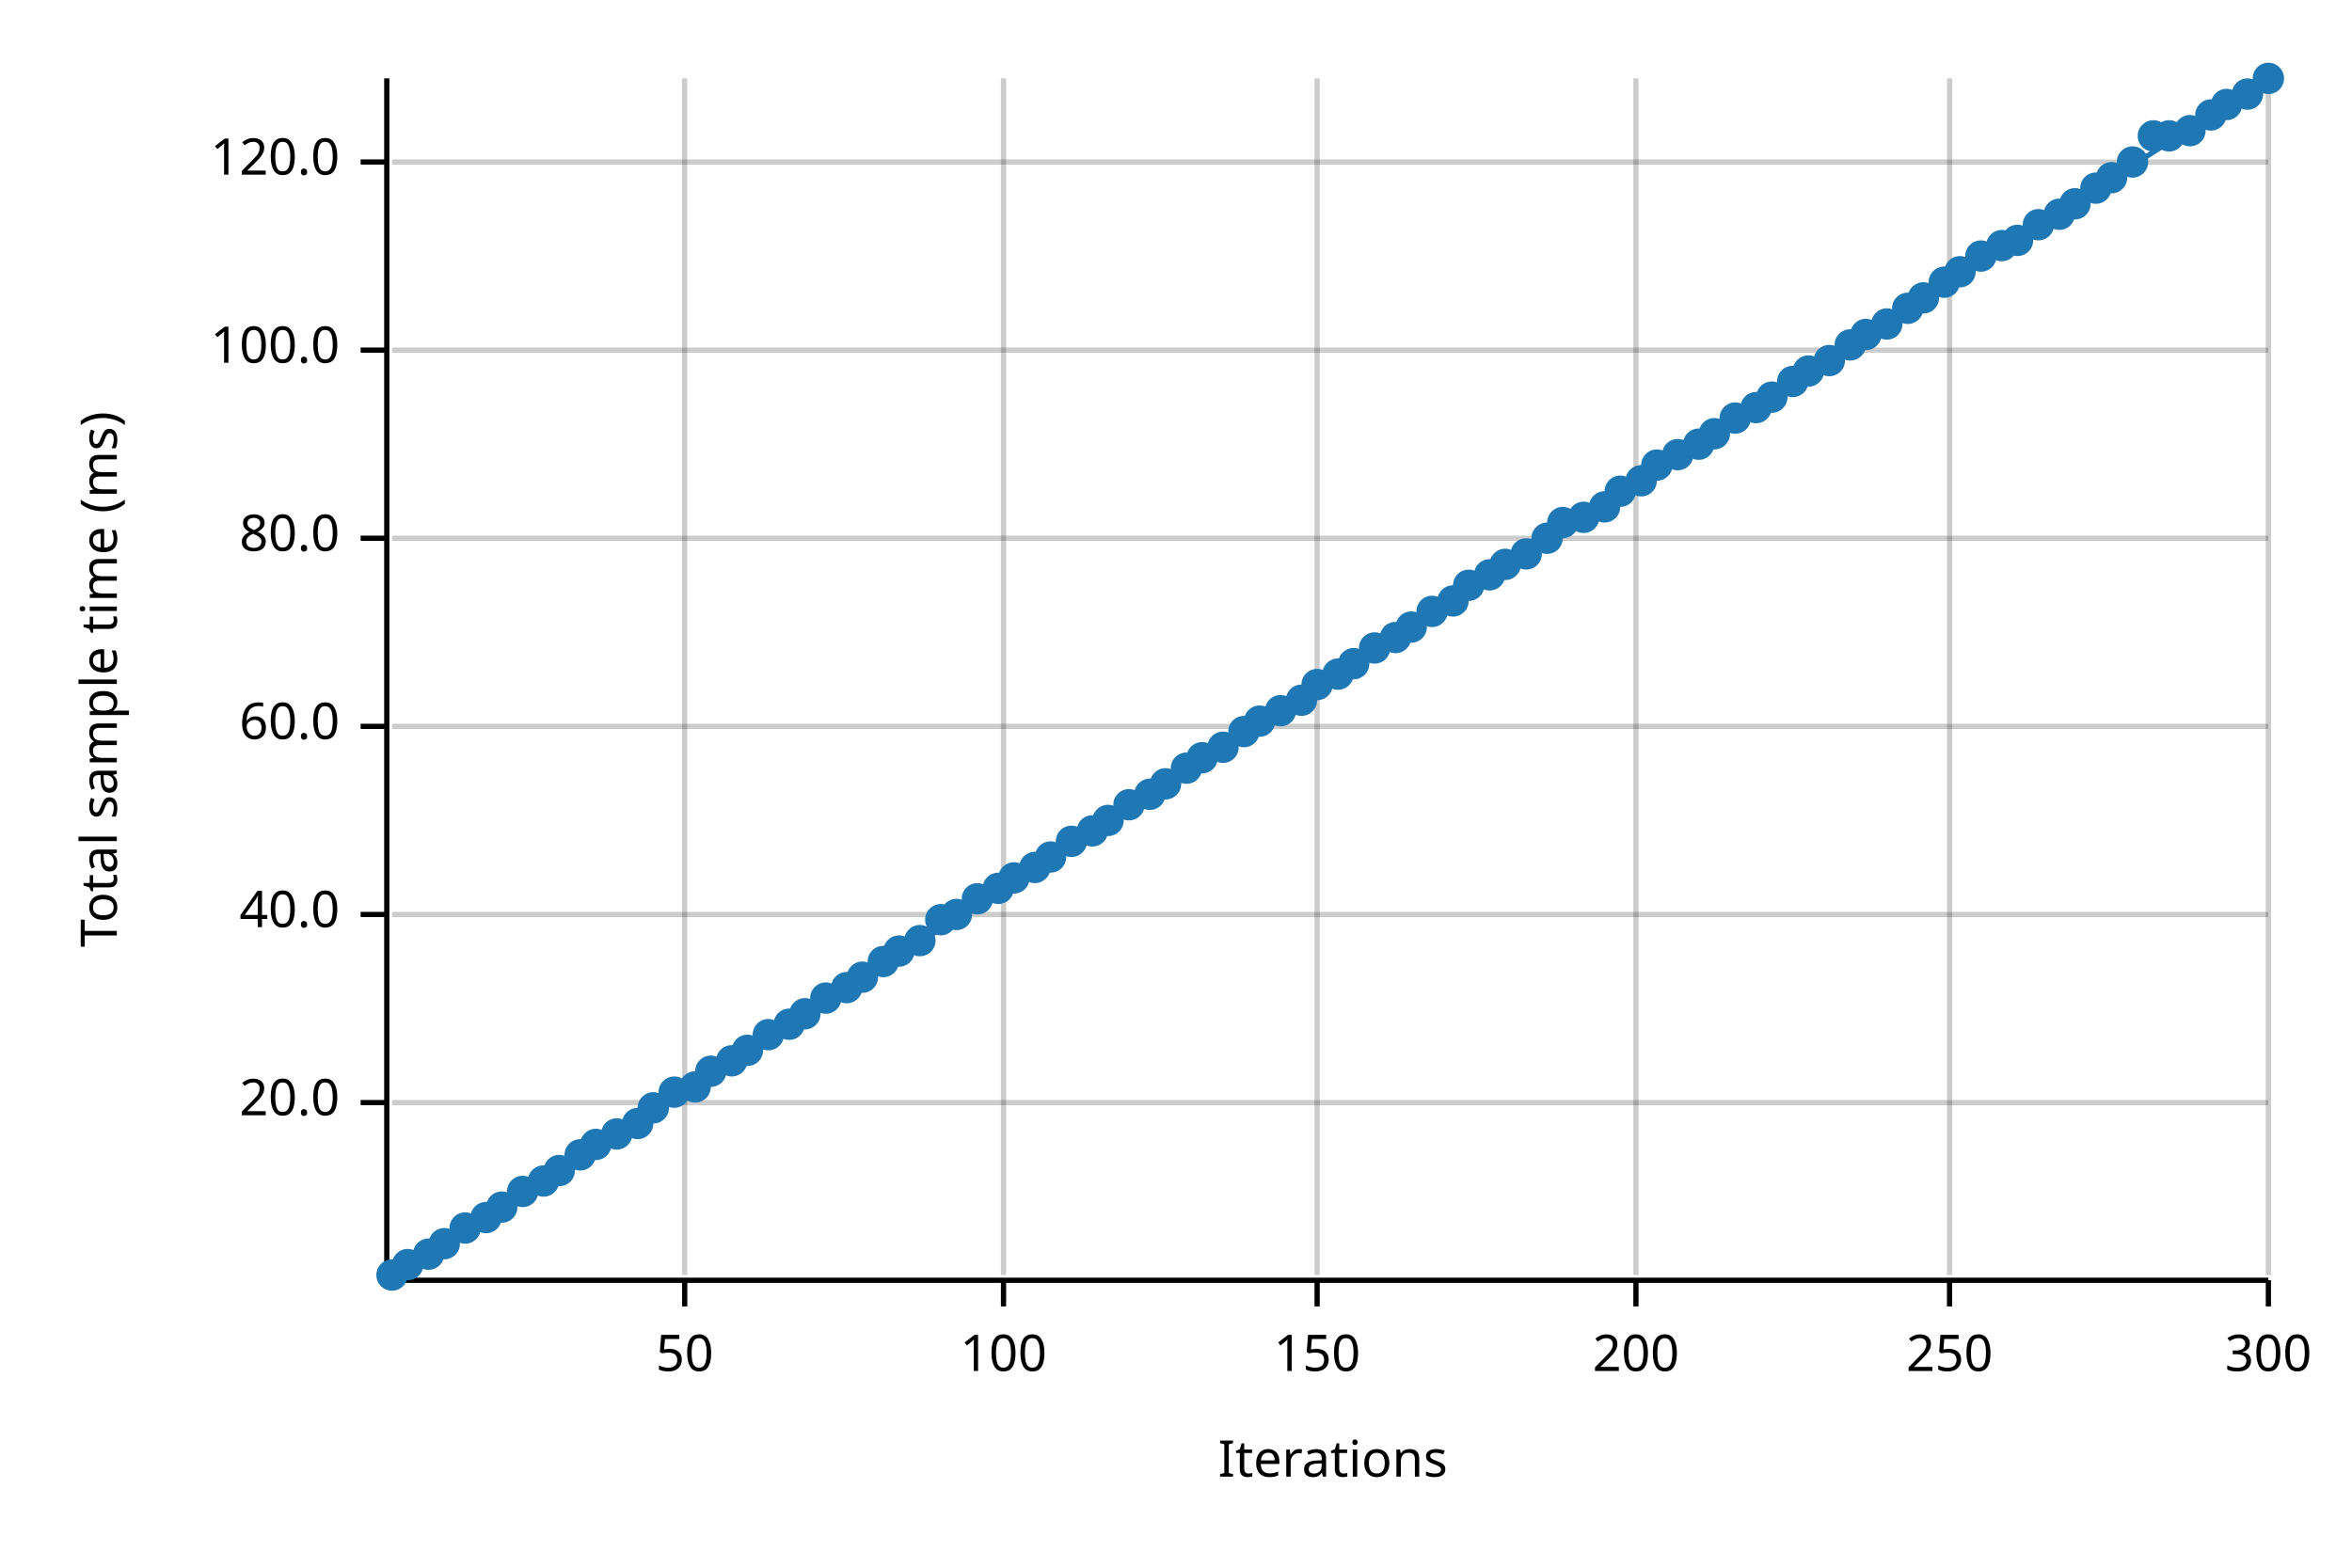
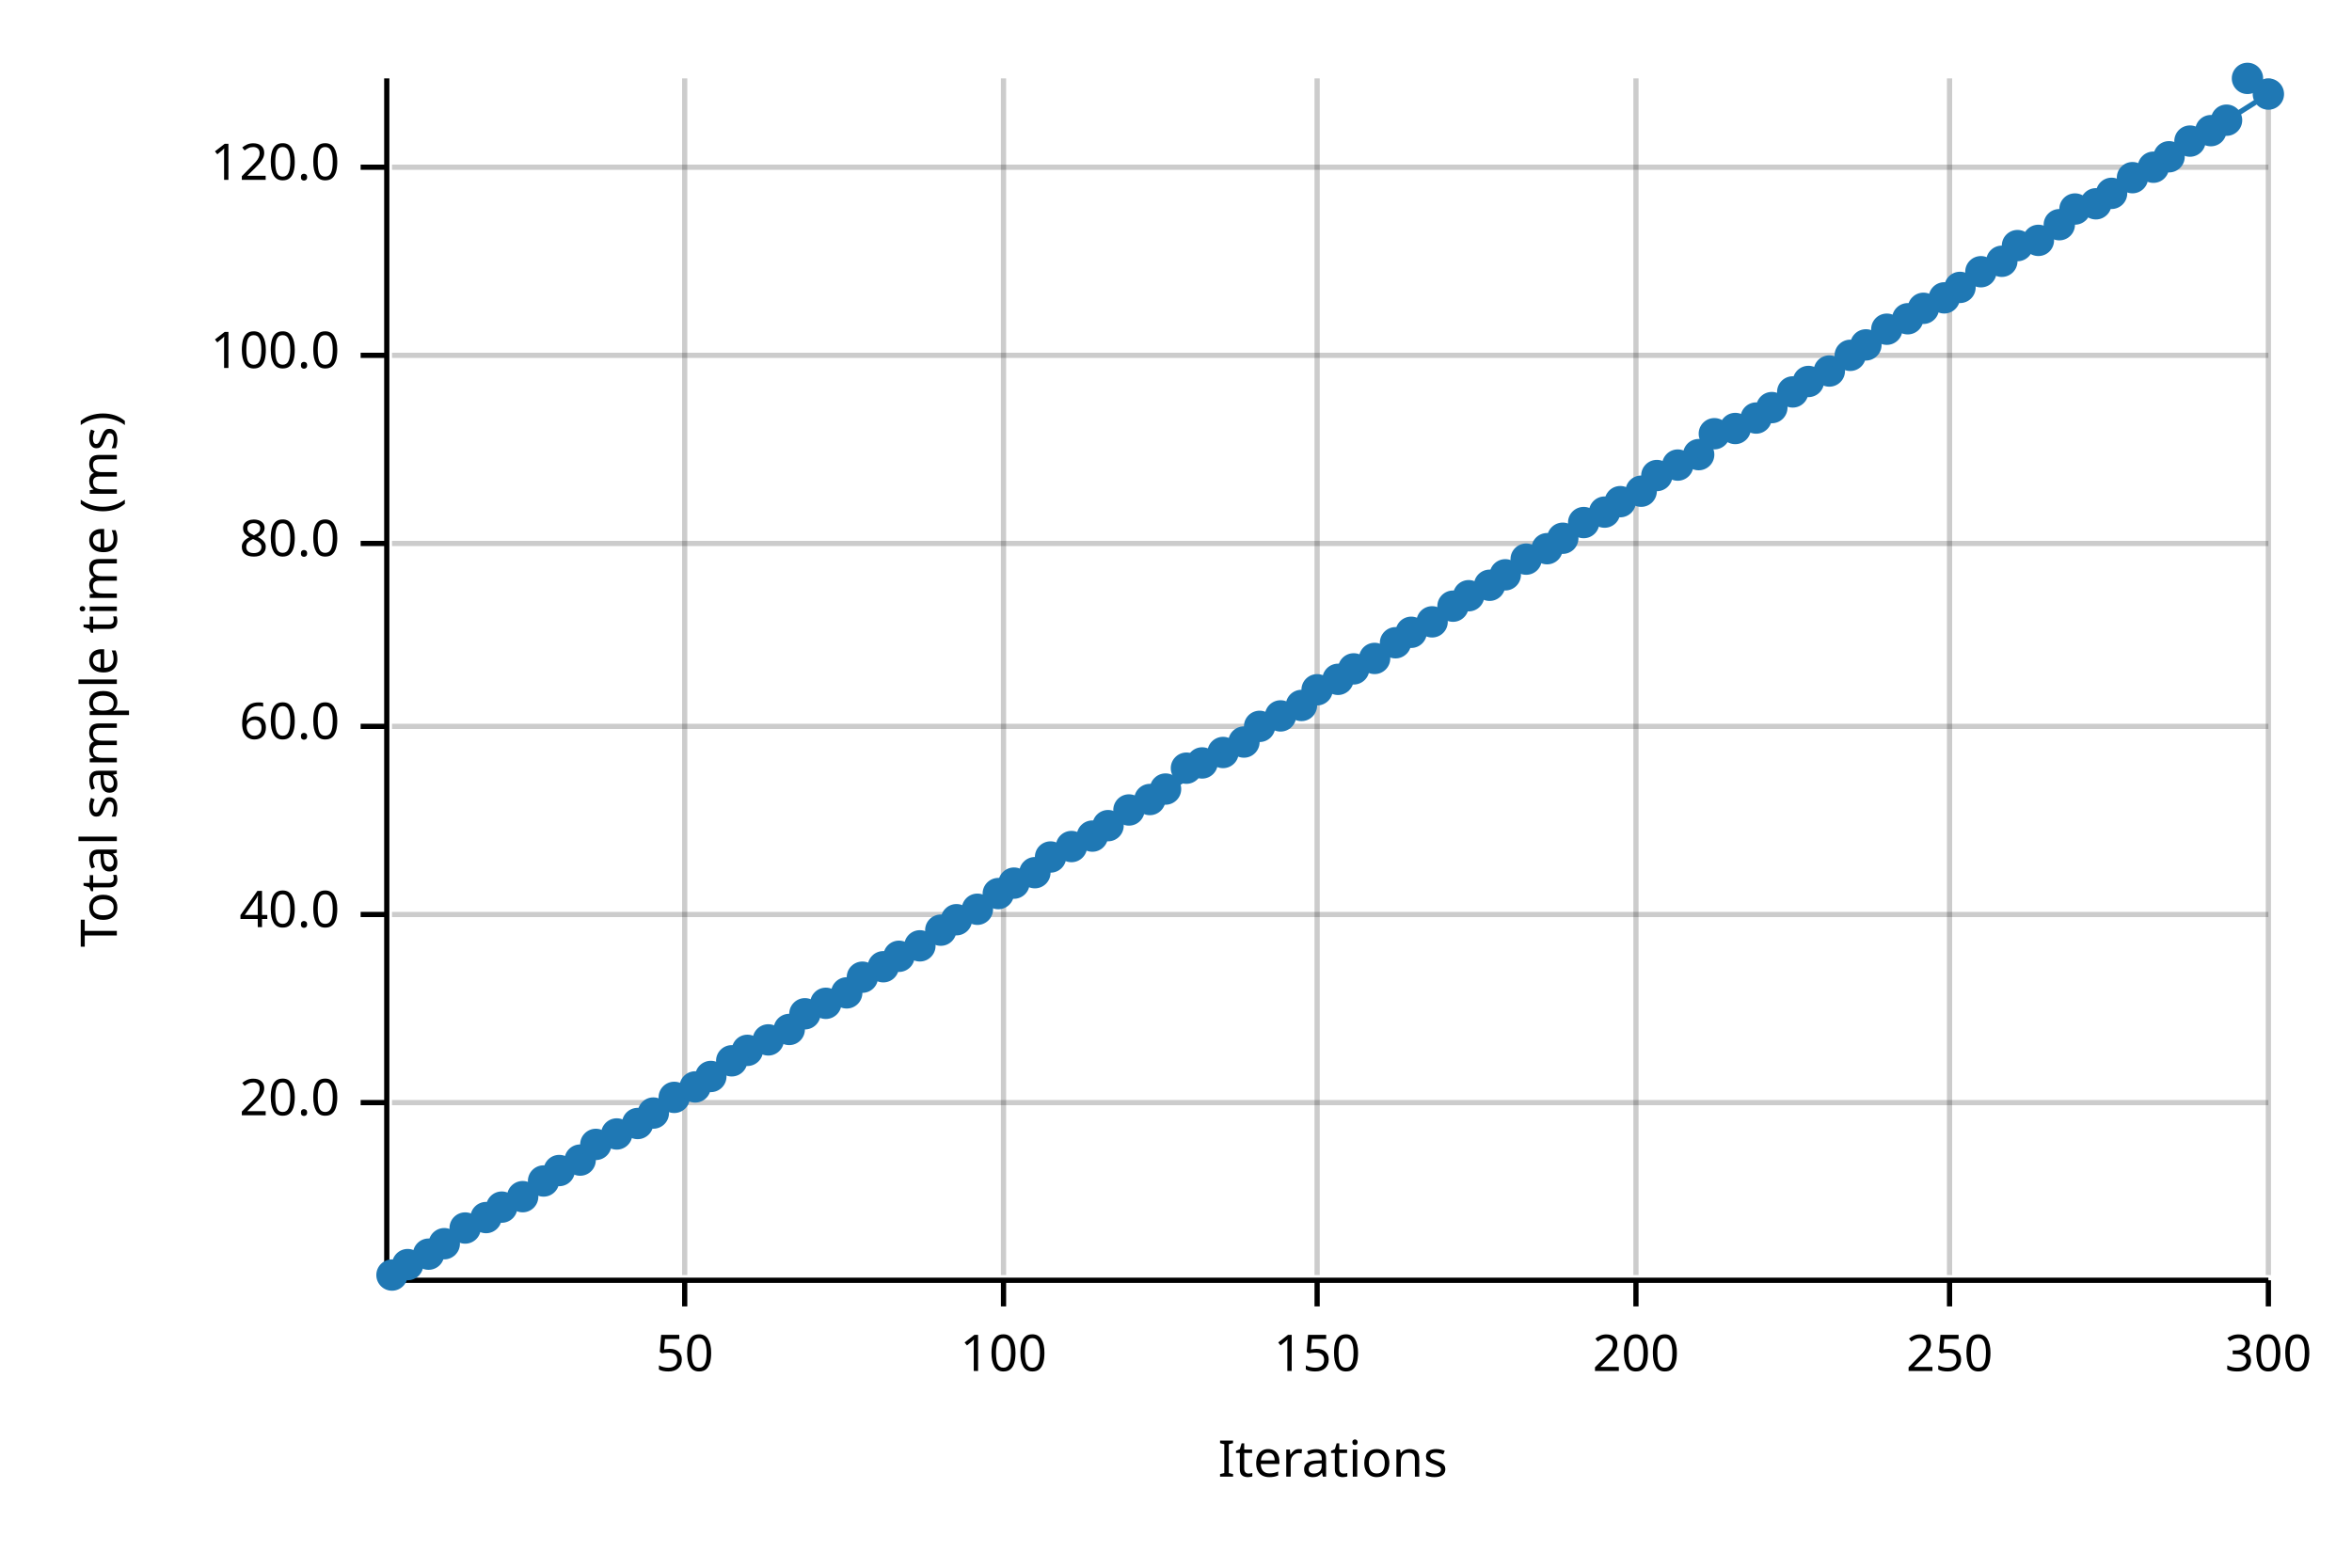
<svg xmlns="http://www.w3.org/2000/svg" width="450" height="300" viewBox="0 0 450 300">
  <text x="15" y="130" dy="0.76em" text-anchor="middle" font-family="sans-serif" font-size="9.677" opacity="1" fill="#000000" transform="rotate(270, 15, 130)">
Total sample time (ms)
</text>
  <text x="255" y="285" dy="-0.5ex" text-anchor="middle" font-family="sans-serif" font-size="9.677" opacity="1" fill="#000000">
Iterations
</text>
  <line opacity="0.2" stroke="#000000" stroke-width="1" x1="131" y1="244" x2="131" y2="15" />
  <line opacity="0.2" stroke="#000000" stroke-width="1" x1="192" y1="244" x2="192" y2="15" />
  <line opacity="0.2" stroke="#000000" stroke-width="1" x1="252" y1="244" x2="252" y2="15" />
  <line opacity="0.2" stroke="#000000" stroke-width="1" x1="313" y1="244" x2="313" y2="15" />
  <line opacity="0.2" stroke="#000000" stroke-width="1" x1="373" y1="244" x2="373" y2="15" />
  <line opacity="0.2" stroke="#000000" stroke-width="1" x1="434" y1="244" x2="434" y2="15" />
  <line opacity="0.2" stroke="#000000" stroke-width="1" x1="75" y1="211" x2="434" y2="211" />
  <line opacity="0.2" stroke="#000000" stroke-width="1" x1="75" y1="175" x2="434" y2="175" />
  <line opacity="0.2" stroke="#000000" stroke-width="1" x1="75" y1="139" x2="434" y2="139" />
-   <line opacity="0.2" stroke="#000000" stroke-width="1" x1="75" y1="103" x2="434" y2="103" />
-   <line opacity="0.2" stroke="#000000" stroke-width="1" x1="75" y1="67" x2="434" y2="67" />
-   <line opacity="0.2" stroke="#000000" stroke-width="1" x1="75" y1="31" x2="434" y2="31" />
+   <line opacity="0.2" stroke="#000000" stroke-width="1" x1="75" y1="104" x2="434" y2="104" />
+   <line opacity="0.2" stroke="#000000" stroke-width="1" x1="75" y1="68" x2="434" y2="68" />
+   <line opacity="0.2" stroke="#000000" stroke-width="1" x1="75" y1="32" x2="434" y2="32" />
  <polyline fill="none" opacity="1" stroke="#000000" stroke-width="1" points="74,15 74,244 " />
  <text x="65" y="211" dy="0.5ex" text-anchor="end" font-family="sans-serif" font-size="9.677" opacity="1" fill="#000000">
20.0
</text>
  <polyline fill="none" opacity="1" stroke="#000000" stroke-width="1" points="69,211 74,211 " />
  <text x="65" y="175" dy="0.5ex" text-anchor="end" font-family="sans-serif" font-size="9.677" opacity="1" fill="#000000">
40.0
</text>
  <polyline fill="none" opacity="1" stroke="#000000" stroke-width="1" points="69,175 74,175 " />
  <text x="65" y="139" dy="0.5ex" text-anchor="end" font-family="sans-serif" font-size="9.677" opacity="1" fill="#000000">
60.0
</text>
  <polyline fill="none" opacity="1" stroke="#000000" stroke-width="1" points="69,139 74,139 " />
-   <text x="65" y="103" dy="0.5ex" text-anchor="end" font-family="sans-serif" font-size="9.677" opacity="1" fill="#000000">
+   <text x="65" y="104" dy="0.5ex" text-anchor="end" font-family="sans-serif" font-size="9.677" opacity="1" fill="#000000">
80.0
</text>
-   <polyline fill="none" opacity="1" stroke="#000000" stroke-width="1" points="69,103 74,103 " />
-   <text x="65" y="67" dy="0.5ex" text-anchor="end" font-family="sans-serif" font-size="9.677" opacity="1" fill="#000000">
+   <polyline fill="none" opacity="1" stroke="#000000" stroke-width="1" points="69,104 74,104 " />
+   <text x="65" y="68" dy="0.5ex" text-anchor="end" font-family="sans-serif" font-size="9.677" opacity="1" fill="#000000">
100.0
</text>
-   <polyline fill="none" opacity="1" stroke="#000000" stroke-width="1" points="69,67 74,67 " />
-   <text x="65" y="31" dy="0.5ex" text-anchor="end" font-family="sans-serif" font-size="9.677" opacity="1" fill="#000000">
+   <polyline fill="none" opacity="1" stroke="#000000" stroke-width="1" points="69,68 74,68 " />
+   <text x="65" y="32" dy="0.5ex" text-anchor="end" font-family="sans-serif" font-size="9.677" opacity="1" fill="#000000">
120.0
</text>
-   <polyline fill="none" opacity="1" stroke="#000000" stroke-width="1" points="69,31 74,31 " />
+   <polyline fill="none" opacity="1" stroke="#000000" stroke-width="1" points="69,32 74,32 " />
  <polyline fill="none" opacity="1" stroke="#000000" stroke-width="1" points="75,245 434,245 " />
  <text x="131" y="255" dy="0.76em" text-anchor="middle" font-family="sans-serif" font-size="9.677" opacity="1" fill="#000000">
50
</text>
  <polyline fill="none" opacity="1" stroke="#000000" stroke-width="1" points="131,245 131,250 " />
  <text x="192" y="255" dy="0.76em" text-anchor="middle" font-family="sans-serif" font-size="9.677" opacity="1" fill="#000000">
100
</text>
  <polyline fill="none" opacity="1" stroke="#000000" stroke-width="1" points="192,245 192,250 " />
  <text x="252" y="255" dy="0.76em" text-anchor="middle" font-family="sans-serif" font-size="9.677" opacity="1" fill="#000000">
150
</text>
  <polyline fill="none" opacity="1" stroke="#000000" stroke-width="1" points="252,245 252,250 " />
  <text x="313" y="255" dy="0.76em" text-anchor="middle" font-family="sans-serif" font-size="9.677" opacity="1" fill="#000000">
200
</text>
  <polyline fill="none" opacity="1" stroke="#000000" stroke-width="1" points="313,245 313,250 " />
  <text x="373" y="255" dy="0.76em" text-anchor="middle" font-family="sans-serif" font-size="9.677" opacity="1" fill="#000000">
250
</text>
  <polyline fill="none" opacity="1" stroke="#000000" stroke-width="1" points="373,245 373,250 " />
  <text x="434" y="255" dy="0.76em" text-anchor="middle" font-family="sans-serif" font-size="9.677" opacity="1" fill="#000000">
300
</text>
  <polyline fill="none" opacity="1" stroke="#000000" stroke-width="1" points="434,245 434,250 " />
  <circle cx="75" cy="244" r="3" opacity="1" fill="#1F78B4" stroke="none" stroke-width="1" />
  <circle cx="78" cy="242" r="3" opacity="1" fill="#1F78B4" stroke="none" stroke-width="1" />
  <circle cx="82" cy="240" r="3" opacity="1" fill="#1F78B4" stroke="none" stroke-width="1" />
  <circle cx="85" cy="238" r="3" opacity="1" fill="#1F78B4" stroke="none" stroke-width="1" />
  <circle cx="89" cy="235" r="3" opacity="1" fill="#1F78B4" stroke="none" stroke-width="1" />
  <circle cx="93" cy="233" r="3" opacity="1" fill="#1F78B4" stroke="none" stroke-width="1" />
  <circle cx="96" cy="231" r="3" opacity="1" fill="#1F78B4" stroke="none" stroke-width="1" />
-   <circle cx="100" cy="228" r="3" opacity="1" fill="#1F78B4" stroke="none" stroke-width="1" />
+   <circle cx="100" cy="229" r="3" opacity="1" fill="#1F78B4" stroke="none" stroke-width="1" />
  <circle cx="104" cy="226" r="3" opacity="1" fill="#1F78B4" stroke="none" stroke-width="1" />
  <circle cx="107" cy="224" r="3" opacity="1" fill="#1F78B4" stroke="none" stroke-width="1" />
-   <circle cx="111" cy="221" r="3" opacity="1" fill="#1F78B4" stroke="none" stroke-width="1" />
+   <circle cx="111" cy="222" r="3" opacity="1" fill="#1F78B4" stroke="none" stroke-width="1" />
  <circle cx="114" cy="219" r="3" opacity="1" fill="#1F78B4" stroke="none" stroke-width="1" />
  <circle cx="118" cy="217" r="3" opacity="1" fill="#1F78B4" stroke="none" stroke-width="1" />
  <circle cx="122" cy="215" r="3" opacity="1" fill="#1F78B4" stroke="none" stroke-width="1" />
-   <circle cx="125" cy="212" r="3" opacity="1" fill="#1F78B4" stroke="none" stroke-width="1" />
-   <circle cx="129" cy="209" r="3" opacity="1" fill="#1F78B4" stroke="none" stroke-width="1" />
+   <circle cx="125" cy="213" r="3" opacity="1" fill="#1F78B4" stroke="none" stroke-width="1" />
+   <circle cx="129" cy="210" r="3" opacity="1" fill="#1F78B4" stroke="none" stroke-width="1" />
  <circle cx="133" cy="208" r="3" opacity="1" fill="#1F78B4" stroke="none" stroke-width="1" />
-   <circle cx="136" cy="205" r="3" opacity="1" fill="#1F78B4" stroke="none" stroke-width="1" />
+   <circle cx="136" cy="206" r="3" opacity="1" fill="#1F78B4" stroke="none" stroke-width="1" />
  <circle cx="140" cy="203" r="3" opacity="1" fill="#1F78B4" stroke="none" stroke-width="1" />
  <circle cx="143" cy="201" r="3" opacity="1" fill="#1F78B4" stroke="none" stroke-width="1" />
-   <circle cx="147" cy="198" r="3" opacity="1" fill="#1F78B4" stroke="none" stroke-width="1" />
-   <circle cx="151" cy="196" r="3" opacity="1" fill="#1F78B4" stroke="none" stroke-width="1" />
+   <circle cx="147" cy="199" r="3" opacity="1" fill="#1F78B4" stroke="none" stroke-width="1" />
+   <circle cx="151" cy="197" r="3" opacity="1" fill="#1F78B4" stroke="none" stroke-width="1" />
  <circle cx="154" cy="194" r="3" opacity="1" fill="#1F78B4" stroke="none" stroke-width="1" />
-   <circle cx="158" cy="191" r="3" opacity="1" fill="#1F78B4" stroke="none" stroke-width="1" />
-   <circle cx="162" cy="189" r="3" opacity="1" fill="#1F78B4" stroke="none" stroke-width="1" />
+   <circle cx="158" cy="192" r="3" opacity="1" fill="#1F78B4" stroke="none" stroke-width="1" />
+   <circle cx="162" cy="190" r="3" opacity="1" fill="#1F78B4" stroke="none" stroke-width="1" />
  <circle cx="165" cy="187" r="3" opacity="1" fill="#1F78B4" stroke="none" stroke-width="1" />
-   <circle cx="169" cy="184" r="3" opacity="1" fill="#1F78B4" stroke="none" stroke-width="1" />
-   <circle cx="172" cy="182" r="3" opacity="1" fill="#1F78B4" stroke="none" stroke-width="1" />
-   <circle cx="176" cy="180" r="3" opacity="1" fill="#1F78B4" stroke="none" stroke-width="1" />
-   <circle cx="180" cy="176" r="3" opacity="1" fill="#1F78B4" stroke="none" stroke-width="1" />
-   <circle cx="183" cy="175" r="3" opacity="1" fill="#1F78B4" stroke="none" stroke-width="1" />
-   <circle cx="187" cy="172" r="3" opacity="1" fill="#1F78B4" stroke="none" stroke-width="1" />
-   <circle cx="191" cy="170" r="3" opacity="1" fill="#1F78B4" stroke="none" stroke-width="1" />
-   <circle cx="194" cy="168" r="3" opacity="1" fill="#1F78B4" stroke="none" stroke-width="1" />
-   <circle cx="198" cy="166" r="3" opacity="1" fill="#1F78B4" stroke="none" stroke-width="1" />
+   <circle cx="169" cy="185" r="3" opacity="1" fill="#1F78B4" stroke="none" stroke-width="1" />
+   <circle cx="172" cy="183" r="3" opacity="1" fill="#1F78B4" stroke="none" stroke-width="1" />
+   <circle cx="176" cy="181" r="3" opacity="1" fill="#1F78B4" stroke="none" stroke-width="1" />
+   <circle cx="180" cy="178" r="3" opacity="1" fill="#1F78B4" stroke="none" stroke-width="1" />
+   <circle cx="183" cy="176" r="3" opacity="1" fill="#1F78B4" stroke="none" stroke-width="1" />
+   <circle cx="187" cy="174" r="3" opacity="1" fill="#1F78B4" stroke="none" stroke-width="1" />
+   <circle cx="191" cy="171" r="3" opacity="1" fill="#1F78B4" stroke="none" stroke-width="1" />
+   <circle cx="194" cy="169" r="3" opacity="1" fill="#1F78B4" stroke="none" stroke-width="1" />
+   <circle cx="198" cy="167" r="3" opacity="1" fill="#1F78B4" stroke="none" stroke-width="1" />
  <circle cx="201" cy="164" r="3" opacity="1" fill="#1F78B4" stroke="none" stroke-width="1" />
-   <circle cx="205" cy="161" r="3" opacity="1" fill="#1F78B4" stroke="none" stroke-width="1" />
-   <circle cx="209" cy="159" r="3" opacity="1" fill="#1F78B4" stroke="none" stroke-width="1" />
-   <circle cx="212" cy="157" r="3" opacity="1" fill="#1F78B4" stroke="none" stroke-width="1" />
-   <circle cx="216" cy="154" r="3" opacity="1" fill="#1F78B4" stroke="none" stroke-width="1" />
-   <circle cx="220" cy="152" r="3" opacity="1" fill="#1F78B4" stroke="none" stroke-width="1" />
-   <circle cx="223" cy="150" r="3" opacity="1" fill="#1F78B4" stroke="none" stroke-width="1" />
+   <circle cx="205" cy="162" r="3" opacity="1" fill="#1F78B4" stroke="none" stroke-width="1" />
+   <circle cx="209" cy="160" r="3" opacity="1" fill="#1F78B4" stroke="none" stroke-width="1" />
+   <circle cx="212" cy="158" r="3" opacity="1" fill="#1F78B4" stroke="none" stroke-width="1" />
+   <circle cx="216" cy="155" r="3" opacity="1" fill="#1F78B4" stroke="none" stroke-width="1" />
+   <circle cx="220" cy="153" r="3" opacity="1" fill="#1F78B4" stroke="none" stroke-width="1" />
+   <circle cx="223" cy="151" r="3" opacity="1" fill="#1F78B4" stroke="none" stroke-width="1" />
  <circle cx="227" cy="147" r="3" opacity="1" fill="#1F78B4" stroke="none" stroke-width="1" />
-   <circle cx="230" cy="145" r="3" opacity="1" fill="#1F78B4" stroke="none" stroke-width="1" />
-   <circle cx="234" cy="143" r="3" opacity="1" fill="#1F78B4" stroke="none" stroke-width="1" />
-   <circle cx="238" cy="140" r="3" opacity="1" fill="#1F78B4" stroke="none" stroke-width="1" />
-   <circle cx="241" cy="138" r="3" opacity="1" fill="#1F78B4" stroke="none" stroke-width="1" />
-   <circle cx="245" cy="136" r="3" opacity="1" fill="#1F78B4" stroke="none" stroke-width="1" />
-   <circle cx="249" cy="134" r="3" opacity="1" fill="#1F78B4" stroke="none" stroke-width="1" />
-   <circle cx="252" cy="131" r="3" opacity="1" fill="#1F78B4" stroke="none" stroke-width="1" />
-   <circle cx="256" cy="129" r="3" opacity="1" fill="#1F78B4" stroke="none" stroke-width="1" />
-   <circle cx="259" cy="127" r="3" opacity="1" fill="#1F78B4" stroke="none" stroke-width="1" />
-   <circle cx="263" cy="124" r="3" opacity="1" fill="#1F78B4" stroke="none" stroke-width="1" />
-   <circle cx="267" cy="122" r="3" opacity="1" fill="#1F78B4" stroke="none" stroke-width="1" />
-   <circle cx="270" cy="120" r="3" opacity="1" fill="#1F78B4" stroke="none" stroke-width="1" />
-   <circle cx="274" cy="117" r="3" opacity="1" fill="#1F78B4" stroke="none" stroke-width="1" />
-   <circle cx="278" cy="115" r="3" opacity="1" fill="#1F78B4" stroke="none" stroke-width="1" />
-   <circle cx="281" cy="112" r="3" opacity="1" fill="#1F78B4" stroke="none" stroke-width="1" />
-   <circle cx="285" cy="110" r="3" opacity="1" fill="#1F78B4" stroke="none" stroke-width="1" />
-   <circle cx="288" cy="108" r="3" opacity="1" fill="#1F78B4" stroke="none" stroke-width="1" />
-   <circle cx="292" cy="106" r="3" opacity="1" fill="#1F78B4" stroke="none" stroke-width="1" />
-   <circle cx="296" cy="103" r="3" opacity="1" fill="#1F78B4" stroke="none" stroke-width="1" />
-   <circle cx="299" cy="100" r="3" opacity="1" fill="#1F78B4" stroke="none" stroke-width="1" />
-   <circle cx="303" cy="99" r="3" opacity="1" fill="#1F78B4" stroke="none" stroke-width="1" />
-   <circle cx="307" cy="97" r="3" opacity="1" fill="#1F78B4" stroke="none" stroke-width="1" />
-   <circle cx="310" cy="94" r="3" opacity="1" fill="#1F78B4" stroke="none" stroke-width="1" />
-   <circle cx="314" cy="92" r="3" opacity="1" fill="#1F78B4" stroke="none" stroke-width="1" />
-   <circle cx="317" cy="89" r="3" opacity="1" fill="#1F78B4" stroke="none" stroke-width="1" />
-   <circle cx="321" cy="87" r="3" opacity="1" fill="#1F78B4" stroke="none" stroke-width="1" />
-   <circle cx="325" cy="85" r="3" opacity="1" fill="#1F78B4" stroke="none" stroke-width="1" />
+   <circle cx="230" cy="146" r="3" opacity="1" fill="#1F78B4" stroke="none" stroke-width="1" />
+   <circle cx="234" cy="144" r="3" opacity="1" fill="#1F78B4" stroke="none" stroke-width="1" />
+   <circle cx="238" cy="142" r="3" opacity="1" fill="#1F78B4" stroke="none" stroke-width="1" />
+   <circle cx="241" cy="139" r="3" opacity="1" fill="#1F78B4" stroke="none" stroke-width="1" />
+   <circle cx="245" cy="137" r="3" opacity="1" fill="#1F78B4" stroke="none" stroke-width="1" />
+   <circle cx="249" cy="135" r="3" opacity="1" fill="#1F78B4" stroke="none" stroke-width="1" />
+   <circle cx="252" cy="132" r="3" opacity="1" fill="#1F78B4" stroke="none" stroke-width="1" />
+   <circle cx="256" cy="130" r="3" opacity="1" fill="#1F78B4" stroke="none" stroke-width="1" />
+   <circle cx="259" cy="128" r="3" opacity="1" fill="#1F78B4" stroke="none" stroke-width="1" />
+   <circle cx="263" cy="126" r="3" opacity="1" fill="#1F78B4" stroke="none" stroke-width="1" />
+   <circle cx="267" cy="123" r="3" opacity="1" fill="#1F78B4" stroke="none" stroke-width="1" />
+   <circle cx="270" cy="121" r="3" opacity="1" fill="#1F78B4" stroke="none" stroke-width="1" />
+   <circle cx="274" cy="119" r="3" opacity="1" fill="#1F78B4" stroke="none" stroke-width="1" />
+   <circle cx="278" cy="116" r="3" opacity="1" fill="#1F78B4" stroke="none" stroke-width="1" />
+   <circle cx="281" cy="114" r="3" opacity="1" fill="#1F78B4" stroke="none" stroke-width="1" />
+   <circle cx="285" cy="112" r="3" opacity="1" fill="#1F78B4" stroke="none" stroke-width="1" />
+   <circle cx="288" cy="110" r="3" opacity="1" fill="#1F78B4" stroke="none" stroke-width="1" />
+   <circle cx="292" cy="107" r="3" opacity="1" fill="#1F78B4" stroke="none" stroke-width="1" />
+   <circle cx="296" cy="105" r="3" opacity="1" fill="#1F78B4" stroke="none" stroke-width="1" />
+   <circle cx="299" cy="103" r="3" opacity="1" fill="#1F78B4" stroke="none" stroke-width="1" />
+   <circle cx="303" cy="100" r="3" opacity="1" fill="#1F78B4" stroke="none" stroke-width="1" />
+   <circle cx="307" cy="98" r="3" opacity="1" fill="#1F78B4" stroke="none" stroke-width="1" />
+   <circle cx="310" cy="96" r="3" opacity="1" fill="#1F78B4" stroke="none" stroke-width="1" />
+   <circle cx="314" cy="94" r="3" opacity="1" fill="#1F78B4" stroke="none" stroke-width="1" />
+   <circle cx="317" cy="91" r="3" opacity="1" fill="#1F78B4" stroke="none" stroke-width="1" />
+   <circle cx="321" cy="89" r="3" opacity="1" fill="#1F78B4" stroke="none" stroke-width="1" />
+   <circle cx="325" cy="87" r="3" opacity="1" fill="#1F78B4" stroke="none" stroke-width="1" />
  <circle cx="328" cy="83" r="3" opacity="1" fill="#1F78B4" stroke="none" stroke-width="1" />
-   <circle cx="332" cy="80" r="3" opacity="1" fill="#1F78B4" stroke="none" stroke-width="1" />
-   <circle cx="336" cy="78" r="3" opacity="1" fill="#1F78B4" stroke="none" stroke-width="1" />
-   <circle cx="339" cy="76" r="3" opacity="1" fill="#1F78B4" stroke="none" stroke-width="1" />
-   <circle cx="343" cy="73" r="3" opacity="1" fill="#1F78B4" stroke="none" stroke-width="1" />
-   <circle cx="346" cy="71" r="3" opacity="1" fill="#1F78B4" stroke="none" stroke-width="1" />
-   <circle cx="350" cy="69" r="3" opacity="1" fill="#1F78B4" stroke="none" stroke-width="1" />
-   <circle cx="354" cy="66" r="3" opacity="1" fill="#1F78B4" stroke="none" stroke-width="1" />
-   <circle cx="357" cy="64" r="3" opacity="1" fill="#1F78B4" stroke="none" stroke-width="1" />
-   <circle cx="361" cy="62" r="3" opacity="1" fill="#1F78B4" stroke="none" stroke-width="1" />
-   <circle cx="365" cy="59" r="3" opacity="1" fill="#1F78B4" stroke="none" stroke-width="1" />
-   <circle cx="368" cy="57" r="3" opacity="1" fill="#1F78B4" stroke="none" stroke-width="1" />
-   <circle cx="372" cy="54" r="3" opacity="1" fill="#1F78B4" stroke="none" stroke-width="1" />
-   <circle cx="375" cy="52" r="3" opacity="1" fill="#1F78B4" stroke="none" stroke-width="1" />
-   <circle cx="379" cy="49" r="3" opacity="1" fill="#1F78B4" stroke="none" stroke-width="1" />
-   <circle cx="383" cy="47" r="3" opacity="1" fill="#1F78B4" stroke="none" stroke-width="1" />
-   <circle cx="386" cy="46" r="3" opacity="1" fill="#1F78B4" stroke="none" stroke-width="1" />
-   <circle cx="390" cy="43" r="3" opacity="1" fill="#1F78B4" stroke="none" stroke-width="1" />
-   <circle cx="394" cy="41" r="3" opacity="1" fill="#1F78B4" stroke="none" stroke-width="1" />
-   <circle cx="397" cy="39" r="3" opacity="1" fill="#1F78B4" stroke="none" stroke-width="1" />
-   <circle cx="401" cy="36" r="3" opacity="1" fill="#1F78B4" stroke="none" stroke-width="1" />
-   <circle cx="404" cy="34" r="3" opacity="1" fill="#1F78B4" stroke="none" stroke-width="1" />
-   <circle cx="408" cy="31" r="3" opacity="1" fill="#1F78B4" stroke="none" stroke-width="1" />
-   <circle cx="412" cy="26" r="3" opacity="1" fill="#1F78B4" stroke="none" stroke-width="1" />
-   <circle cx="415" cy="26" r="3" opacity="1" fill="#1F78B4" stroke="none" stroke-width="1" />
-   <circle cx="419" cy="25" r="3" opacity="1" fill="#1F78B4" stroke="none" stroke-width="1" />
-   <circle cx="423" cy="22" r="3" opacity="1" fill="#1F78B4" stroke="none" stroke-width="1" />
-   <circle cx="426" cy="20" r="3" opacity="1" fill="#1F78B4" stroke="none" stroke-width="1" />
-   <circle cx="430" cy="18" r="3" opacity="1" fill="#1F78B4" stroke="none" stroke-width="1" />
-   <circle cx="434" cy="15" r="3" opacity="1" fill="#1F78B4" stroke="none" stroke-width="1" />
-   <polyline fill="none" opacity="1" stroke="#1F78B4" stroke-width="1" points="75,245 434,15 " />
-   <polygon opacity="0.25" fill="#1F78B4" points="75,245 434,15 434,15 " />
+   <circle cx="332" cy="82" r="3" opacity="1" fill="#1F78B4" stroke="none" stroke-width="1" />
+   <circle cx="336" cy="80" r="3" opacity="1" fill="#1F78B4" stroke="none" stroke-width="1" />
+   <circle cx="339" cy="78" r="3" opacity="1" fill="#1F78B4" stroke="none" stroke-width="1" />
+   <circle cx="343" cy="75" r="3" opacity="1" fill="#1F78B4" stroke="none" stroke-width="1" />
+   <circle cx="346" cy="73" r="3" opacity="1" fill="#1F78B4" stroke="none" stroke-width="1" />
+   <circle cx="350" cy="71" r="3" opacity="1" fill="#1F78B4" stroke="none" stroke-width="1" />
+   <circle cx="354" cy="68" r="3" opacity="1" fill="#1F78B4" stroke="none" stroke-width="1" />
+   <circle cx="357" cy="66" r="3" opacity="1" fill="#1F78B4" stroke="none" stroke-width="1" />
+   <circle cx="361" cy="63" r="3" opacity="1" fill="#1F78B4" stroke="none" stroke-width="1" />
+   <circle cx="365" cy="61" r="3" opacity="1" fill="#1F78B4" stroke="none" stroke-width="1" />
+   <circle cx="368" cy="59" r="3" opacity="1" fill="#1F78B4" stroke="none" stroke-width="1" />
+   <circle cx="372" cy="57" r="3" opacity="1" fill="#1F78B4" stroke="none" stroke-width="1" />
+   <circle cx="375" cy="55" r="3" opacity="1" fill="#1F78B4" stroke="none" stroke-width="1" />
+   <circle cx="379" cy="52" r="3" opacity="1" fill="#1F78B4" stroke="none" stroke-width="1" />
+   <circle cx="383" cy="50" r="3" opacity="1" fill="#1F78B4" stroke="none" stroke-width="1" />
+   <circle cx="386" cy="47" r="3" opacity="1" fill="#1F78B4" stroke="none" stroke-width="1" />
+   <circle cx="390" cy="46" r="3" opacity="1" fill="#1F78B4" stroke="none" stroke-width="1" />
+   <circle cx="394" cy="43" r="3" opacity="1" fill="#1F78B4" stroke="none" stroke-width="1" />
+   <circle cx="397" cy="40" r="3" opacity="1" fill="#1F78B4" stroke="none" stroke-width="1" />
+   <circle cx="401" cy="39" r="3" opacity="1" fill="#1F78B4" stroke="none" stroke-width="1" />
+   <circle cx="404" cy="37" r="3" opacity="1" fill="#1F78B4" stroke="none" stroke-width="1" />
+   <circle cx="408" cy="34" r="3" opacity="1" fill="#1F78B4" stroke="none" stroke-width="1" />
+   <circle cx="412" cy="32" r="3" opacity="1" fill="#1F78B4" stroke="none" stroke-width="1" />
+   <circle cx="415" cy="30" r="3" opacity="1" fill="#1F78B4" stroke="none" stroke-width="1" />
+   <circle cx="419" cy="27" r="3" opacity="1" fill="#1F78B4" stroke="none" stroke-width="1" />
+   <circle cx="423" cy="25" r="3" opacity="1" fill="#1F78B4" stroke="none" stroke-width="1" />
+   <circle cx="426" cy="23" r="3" opacity="1" fill="#1F78B4" stroke="none" stroke-width="1" />
+   <circle cx="430" cy="15" r="3" opacity="1" fill="#1F78B4" stroke="none" stroke-width="1" />
+   <circle cx="434" cy="18" r="3" opacity="1" fill="#1F78B4" stroke="none" stroke-width="1" />
+   <polyline fill="none" opacity="1" stroke="#1F78B4" stroke-width="1" points="75,245 434,18 " />
+   <polygon opacity="0.25" fill="#1F78B4" points="75,245 434,18 434,18 " />
</svg>
